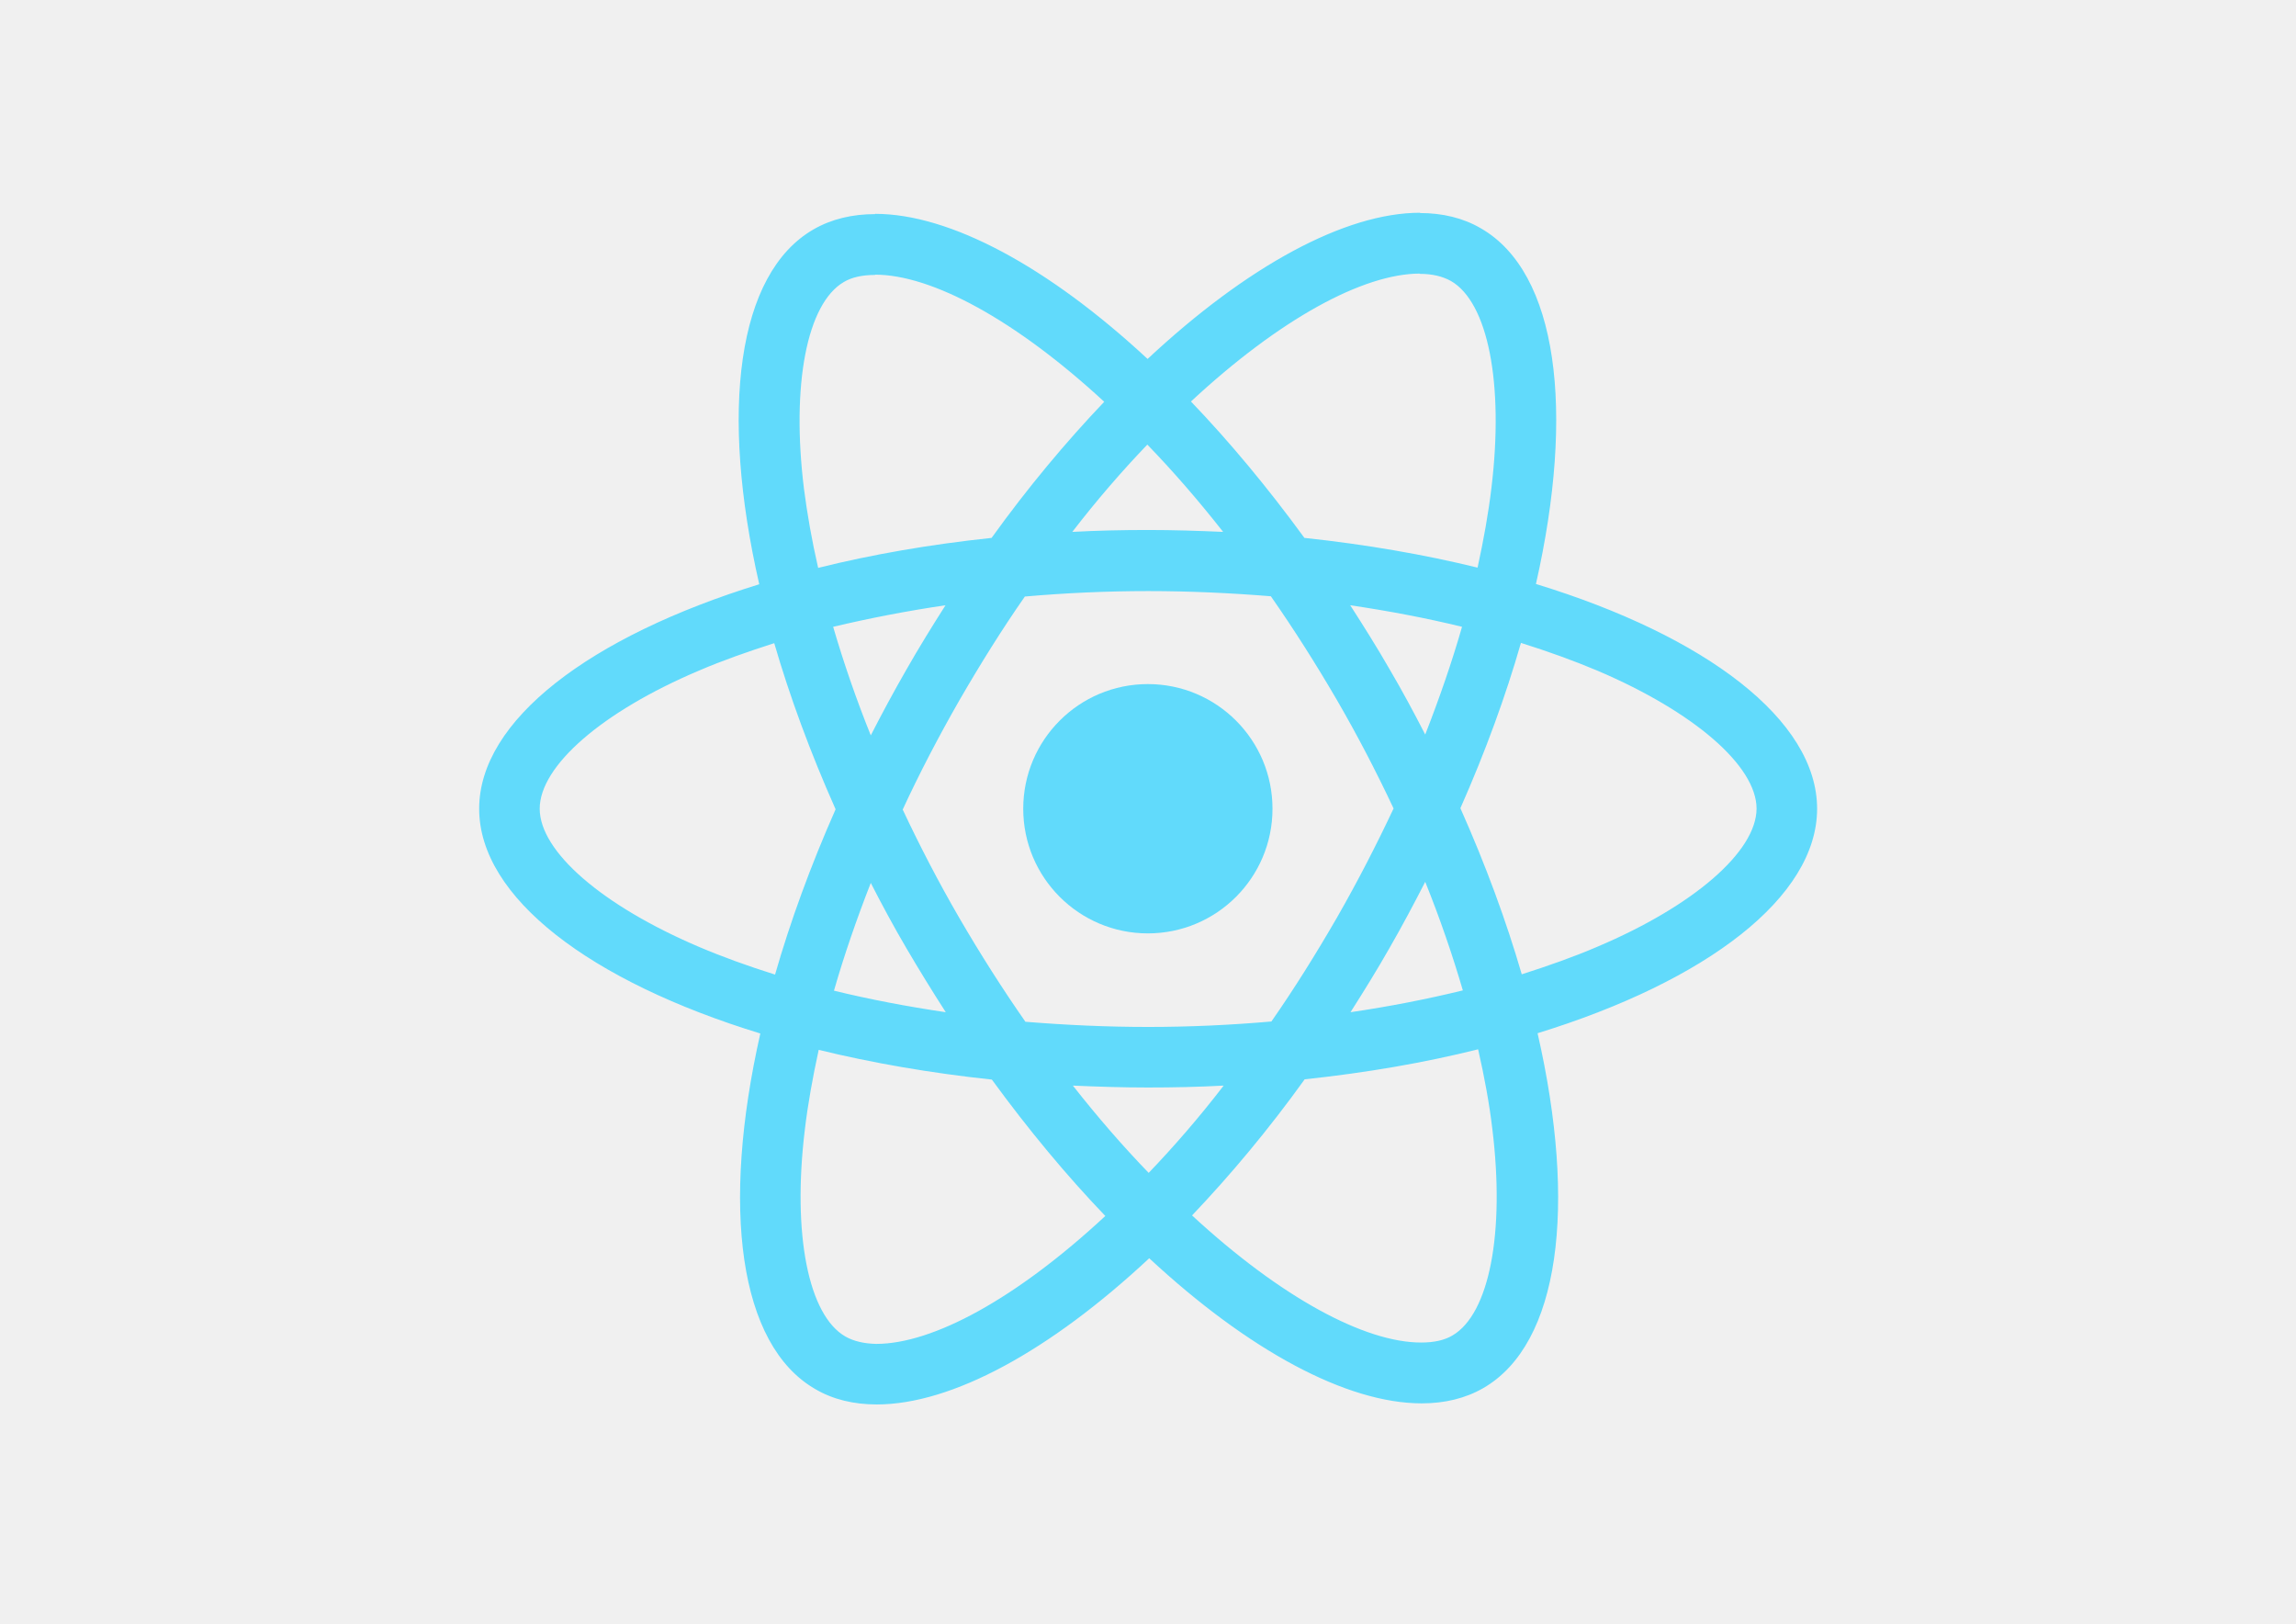
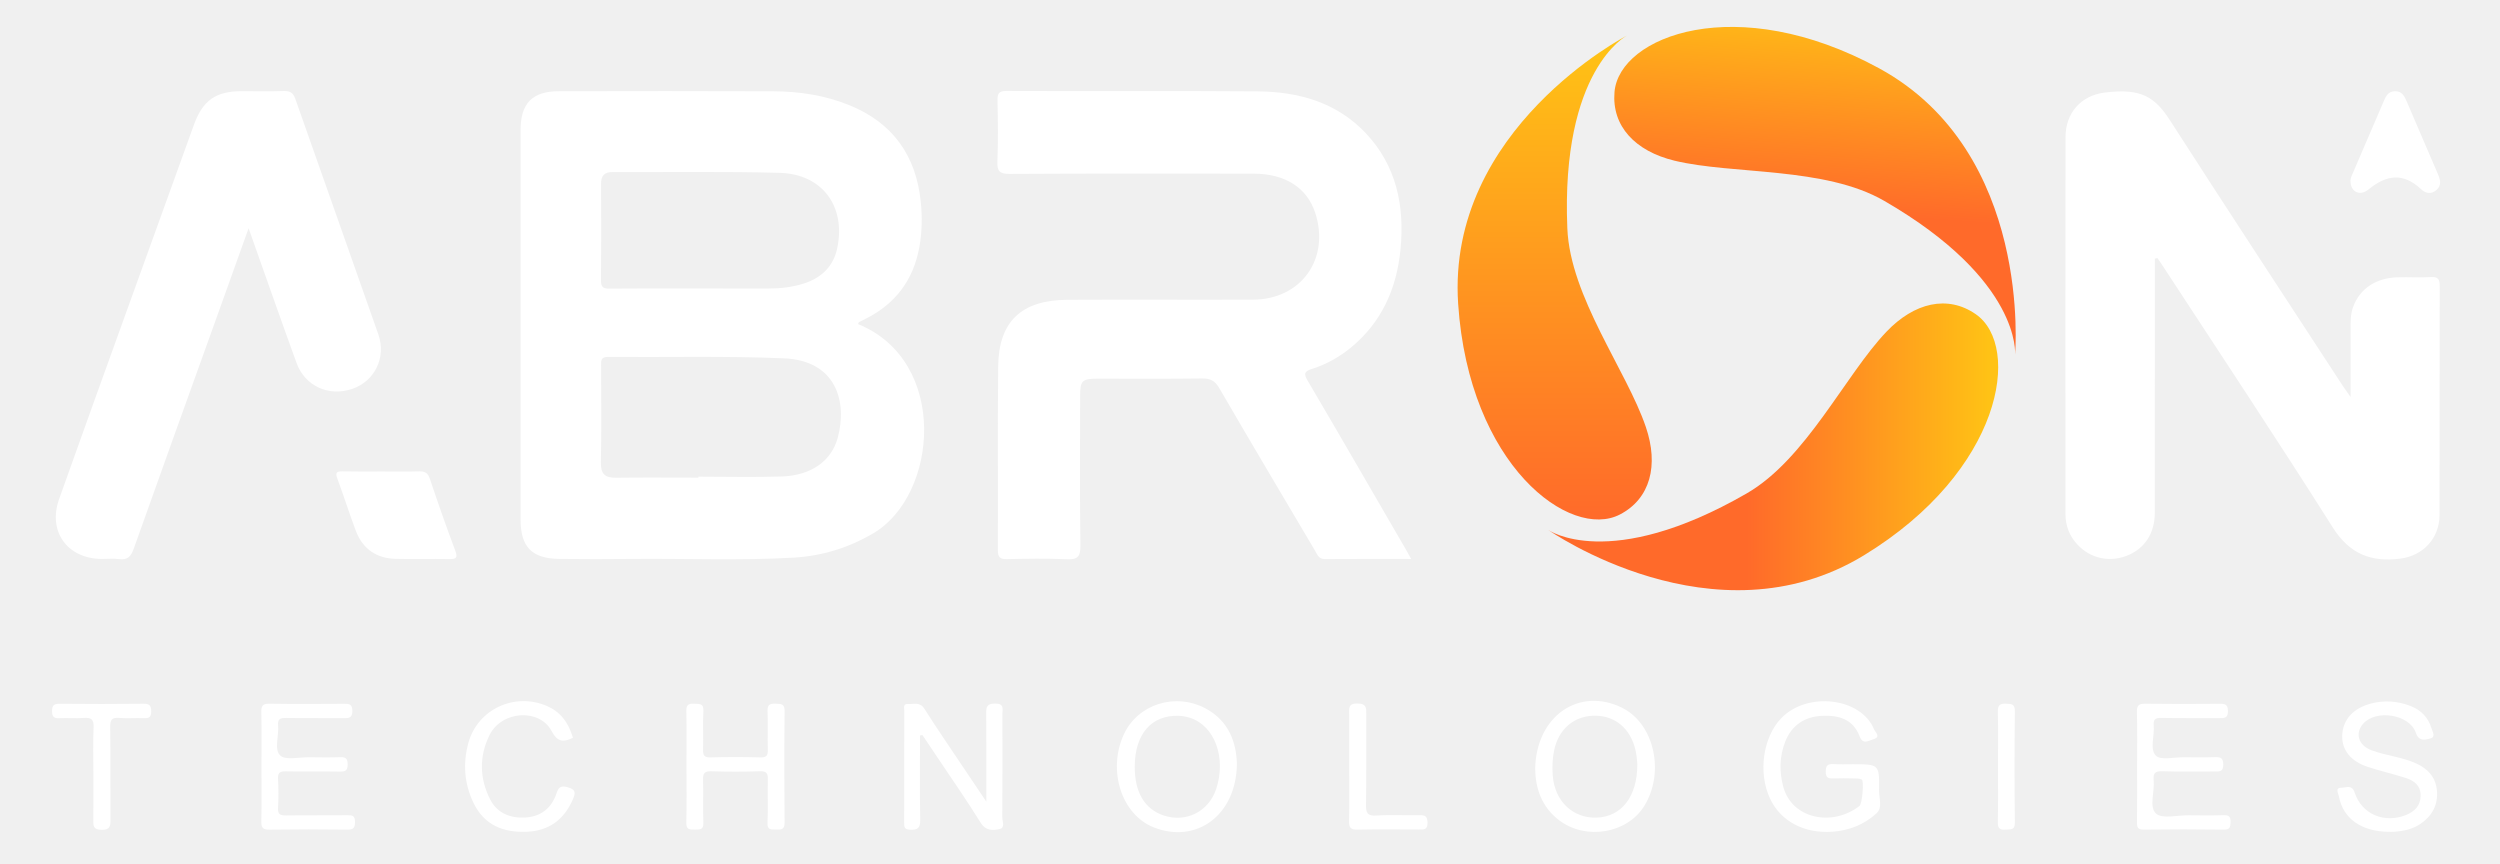
- <svg xmlns="http://www.w3.org/2000/svg" viewBox="0 0 841.9 595.3">
-   <g fill="#61DAFB">
-     <path d="M666.3 296.5c0-32.5-40.7-63.3-103.1-82.4 14.4-63.6 8-114.2-20.2-130.4-6.5-3.8-14.1-5.6-22.4-5.6v22.3c4.6 0 8.3.9 11.4 2.6 13.6 7.8 19.5 37.5 14.9 75.7-1.1 9.4-2.9 19.3-5.1 29.4-19.6-4.8-41-8.5-63.5-10.9-13.5-18.5-27.5-35.3-41.6-50 32.6-30.3 63.2-46.9 84-46.9V78c-27.5 0-63.5 19.6-99.9 53.6-36.4-33.8-72.4-53.2-99.9-53.2v22.3c20.7 0 51.4 16.5 84 46.6-14 14.7-28 31.4-41.3 49.9-22.6 2.4-44 6.1-63.6 11-2.3-10-4-19.7-5.2-29-4.7-38.2 1.1-67.9 14.6-75.8 3-1.8 6.9-2.6 11.5-2.6V78.5c-8.4 0-16 1.8-22.6 5.6-28.1 16.2-34.4 66.7-19.9 130.1-62.2 19.2-102.7 49.9-102.7 82.3 0 32.5 40.7 63.3 103.1 82.4-14.4 63.6-8 114.2 20.2 130.4 6.5 3.8 14.1 5.6 22.5 5.6 27.5 0 63.5-19.6 99.9-53.6 36.4 33.8 72.4 53.2 99.9 53.2 8.4 0 16-1.8 22.6-5.6 28.1-16.2 34.4-66.7 19.9-130.1 62-19.1 102.5-49.9 102.5-82.3zm-130.2-66.7c-3.7 12.9-8.3 26.2-13.5 39.5-4.1-8-8.4-16-13.1-24-4.6-8-9.5-15.8-14.4-23.4 14.2 2.1 27.9 4.7 41 7.9zm-45.8 106.5c-7.8 13.5-15.8 26.3-24.1 38.2-14.9 1.3-30 2-45.2 2-15.1 0-30.2-.7-45-1.9-8.3-11.9-16.4-24.6-24.2-38-7.6-13.1-14.5-26.4-20.8-39.8 6.2-13.4 13.2-26.8 20.7-39.9 7.8-13.5 15.8-26.3 24.1-38.2 14.9-1.3 30-2 45.2-2 15.1 0 30.2.7 45 1.9 8.3 11.9 16.4 24.6 24.2 38 7.6 13.1 14.5 26.4 20.8 39.8-6.3 13.4-13.2 26.8-20.7 39.9zm32.3-13c5.4 13.4 10 26.8 13.8 39.8-13.1 3.2-26.9 5.9-41.2 8 4.9-7.7 9.8-15.6 14.4-23.7 4.6-8 8.9-16.1 13-24.1zM421.2 430c-9.3-9.6-18.6-20.3-27.8-32 9 .4 18.2.7 27.5.7 9.4 0 18.7-.2 27.8-.7-9 11.7-18.3 22.4-27.5 32zm-74.4-58.9c-14.2-2.1-27.9-4.7-41-7.9 3.7-12.9 8.3-26.2 13.5-39.5 4.1 8 8.4 16 13.1 24 4.7 8 9.5 15.8 14.4 23.4zM420.7 163c9.3 9.6 18.6 20.3 27.8 32-9-.4-18.2-.7-27.5-.7-9.4 0-18.7.2-27.8.7 9-11.7 18.3-22.4 27.5-32zm-74 58.9c-4.9 7.7-9.8 15.6-14.4 23.7-4.6 8-8.9 16-13 24-5.4-13.4-10-26.8-13.8-39.8 13.1-3.1 26.9-5.8 41.2-7.9zm-90.5 125.2c-35.4-15.1-58.3-34.9-58.3-50.6 0-15.7 22.9-35.6 58.3-50.6 8.6-3.7 18-7 27.7-10.1 5.7 19.6 13.2 40 22.5 60.9-9.2 20.8-16.6 41.1-22.2 60.6-9.9-3.1-19.3-6.5-28-10.2zM310 490c-13.6-7.8-19.5-37.5-14.9-75.7 1.1-9.4 2.9-19.3 5.1-29.4 19.6 4.8 41 8.5 63.5 10.9 13.5 18.5 27.5 35.3 41.6 50-32.6 30.3-63.2 46.9-84 46.9-4.5-.1-8.3-1-11.3-2.7zm237.2-76.2c4.7 38.2-1.1 67.9-14.6 75.8-3 1.8-6.9 2.6-11.5 2.6-20.7 0-51.4-16.5-84-46.6 14-14.7 28-31.4 41.3-49.9 22.6-2.4 44-6.1 63.6-11 2.3 10.1 4.1 19.8 5.2 29.1zm38.5-66.7c-8.6 3.7-18 7-27.7 10.1-5.7-19.6-13.2-40-22.5-60.9 9.2-20.8 16.6-41.1 22.2-60.6 9.9 3.1 19.3 6.5 28.1 10.2 35.4 15.1 58.3 34.9 58.3 50.6-.1 15.7-23 35.6-58.4 50.6zM320.8 78.4z" />
-     <circle cx="420.9" cy="296.5" r="45.7" />
-     <path d="M520.5 78.1z" />
+ <svg xmlns="http://www.w3.org/2000/svg" width="136" height="47" viewBox="0 0 136 47" fill="none">
+   <g clip-path="url(#clip0_28_141)">
+     <g clip-path="url(#clip1_28_141)">
+       <path fill-rule="evenodd" clip-rule="evenodd" d="M46.676 17.629C51.639 19.651 51.026 26.935 47.516 29.005C46.161 29.805 44.715 30.247 43.166 30.336C40.245 30.503 37.32 30.378 34.398 30.406C33.072 30.42 31.747 30.422 30.421 30.405C28.934 30.385 28.321 29.757 28.32 28.271C28.318 21.201 28.318 14.132 28.32 7.064C28.321 5.622 28.963 4.966 30.391 4.963C34.283 4.956 38.175 4.949 42.067 4.966C43.482 4.972 44.873 5.184 46.195 5.718C48.568 6.677 49.838 8.471 50.091 10.989C50.173 11.802 50.161 12.624 50.013 13.441C49.686 15.247 48.7 16.543 47.062 17.355C46.95 17.41 46.837 17.466 46.726 17.525C46.715 17.531 46.711 17.558 46.676 17.629ZM37.992 25.984C37.992 25.966 37.992 25.948 37.992 25.931C39.504 25.931 41.017 25.97 42.528 25.921C44.108 25.869 45.222 25.093 45.569 23.827C46.107 21.867 45.502 19.613 42.644 19.493C39.456 19.359 36.258 19.441 33.065 19.417C32.668 19.414 32.699 19.65 32.7 19.91C32.703 21.655 32.727 23.4 32.688 25.143C32.673 25.784 32.906 25.997 33.517 25.989C35.008 25.97 36.499 25.984 37.992 25.984ZM37.704 15.694C39.072 15.694 40.439 15.691 41.807 15.695C42.464 15.697 43.111 15.621 43.734 15.421C44.682 15.116 45.334 14.5 45.545 13.504C46.027 11.23 44.736 9.466 42.413 9.403C39.386 9.321 36.355 9.372 33.325 9.359C32.865 9.358 32.693 9.567 32.697 10.015C32.708 11.762 32.712 13.508 32.693 15.254C32.689 15.626 32.816 15.705 33.161 15.701C34.674 15.684 36.189 15.694 37.704 15.694Z" fill="white" />
+       <path fill-rule="evenodd" clip-rule="evenodd" d="M76.767 30.408C75.131 30.408 73.6 30.402 72.068 30.413C71.732 30.415 71.662 30.166 71.538 29.957C69.796 27.012 68.046 24.072 66.328 21.113C66.092 20.707 65.84 20.583 65.388 20.589C63.494 20.614 61.6 20.599 59.706 20.6C58.87 20.601 58.761 20.702 58.759 21.538C58.755 24.253 58.735 26.968 58.775 29.681C58.785 30.319 58.588 30.45 58.001 30.422C56.93 30.374 55.855 30.394 54.782 30.416C54.399 30.425 54.282 30.318 54.283 29.922C54.299 26.597 54.268 23.273 54.3 19.948C54.323 17.498 55.556 16.323 58.065 16.309C61.432 16.291 64.799 16.314 68.166 16.301C70.783 16.292 72.362 14.077 71.55 11.584C71.102 10.211 69.916 9.449 68.194 9.447C63.775 9.444 59.356 9.434 54.937 9.461C54.367 9.464 54.236 9.311 54.259 8.766C54.304 7.674 54.287 6.578 54.264 5.485C54.256 5.103 54.318 4.947 54.762 4.948C59.307 4.967 63.853 4.935 68.398 4.97C70.627 4.988 72.702 5.559 74.292 7.239C75.969 9.01 76.414 11.201 76.189 13.552C75.984 15.68 75.174 17.527 73.48 18.915C72.855 19.427 72.156 19.817 71.395 20.06C70.945 20.205 70.909 20.325 71.148 20.729C72.958 23.805 74.741 26.896 76.532 29.982C76.594 30.09 76.652 30.201 76.767 30.408Z" fill="white" />
+       <path fill-rule="evenodd" clip-rule="evenodd" d="M117.224 14.074C117.224 14.302 117.224 14.531 117.224 14.759C117.224 19.134 117.228 23.509 117.222 27.885C117.221 29.029 116.655 29.871 115.67 30.243C114.725 30.601 113.708 30.368 113.015 29.628C112.578 29.162 112.363 28.603 112.362 27.968C112.359 21.132 112.355 14.296 112.365 7.458C112.366 6.164 113.185 5.205 114.479 5.038C116.501 4.777 117.239 5.289 118.067 6.577C121.166 11.399 124.315 16.188 127.446 20.989C127.548 21.144 127.658 21.292 127.871 21.597C127.871 20.265 127.87 19.104 127.871 17.943C127.872 17.523 127.859 17.104 128.01 16.697C128.373 15.714 129.234 15.122 130.414 15.086C131.023 15.067 131.636 15.11 132.244 15.073C132.66 15.048 132.722 15.22 132.721 15.584C132.71 19.728 132.719 23.873 132.711 28.016C132.708 29.285 131.815 30.239 130.555 30.393C128.978 30.586 127.815 30.136 126.9 28.689C123.872 23.898 120.731 19.178 117.632 14.431C117.545 14.297 117.452 14.167 117.361 14.036C117.315 14.049 117.269 14.062 117.224 14.074Z" fill="white" />
+       <path fill-rule="evenodd" clip-rule="evenodd" d="M13.524 12.417C12.884 14.203 12.299 15.837 11.713 17.471C10.231 21.596 8.742 25.72 7.275 29.849C7.126 30.27 6.939 30.478 6.473 30.415C6.162 30.374 5.843 30.411 5.527 30.407C3.657 30.39 2.591 28.909 3.216 27.148C4.408 23.788 5.624 20.437 6.832 17.083C8.069 13.65 9.309 10.218 10.55 6.787C11.031 5.457 11.742 4.961 13.15 4.96C13.907 4.96 14.666 4.978 15.423 4.952C15.768 4.94 15.943 5.03 16.065 5.377C17.563 9.652 19.088 13.918 20.583 18.194C21.023 19.453 20.379 20.736 19.167 21.154C17.895 21.592 16.593 21.011 16.133 19.747C15.266 17.365 14.43 14.969 13.524 12.417Z" fill="white" />
+       <path fill-rule="evenodd" clip-rule="evenodd" d="M20.771 25.649C21.444 25.649 22.117 25.663 22.789 25.642C23.106 25.632 23.274 25.718 23.384 26.043C23.823 27.355 24.28 28.66 24.766 29.954C24.915 30.35 24.814 30.42 24.439 30.413C23.472 30.397 22.504 30.425 21.538 30.402C20.488 30.379 19.736 29.871 19.361 28.885C19.004 27.947 18.706 26.984 18.354 26.042C18.235 25.723 18.296 25.636 18.627 25.642C19.342 25.659 20.057 25.649 20.771 25.649Z" fill="white" />
+       <path fill-rule="evenodd" clip-rule="evenodd" d="M50.049 40.008C50.049 41.538 50.03 43.068 50.06 44.597C50.07 45.063 49.902 45.16 49.486 45.135C49.216 45.118 49.185 45.006 49.186 44.785C49.191 42.745 49.188 40.703 49.192 38.662C49.192 38.516 49.113 38.279 49.39 38.298C49.7 38.319 50.037 38.162 50.286 38.555C50.959 39.619 51.677 40.659 52.377 41.707C52.767 42.288 53.158 42.869 53.655 43.609C53.655 41.888 53.663 40.362 53.65 38.836C53.646 38.476 53.667 38.273 54.135 38.273C54.644 38.271 54.531 38.57 54.531 38.841C54.534 40.715 54.539 42.587 54.524 44.459C54.522 44.676 54.7 45.033 54.373 45.102C54.009 45.176 53.631 45.213 53.346 44.754C52.572 43.506 51.728 42.3 50.912 41.078C50.669 40.715 50.426 40.35 50.182 39.988C50.137 39.994 50.093 40.002 50.049 40.008Z" fill="white" />
+       <path fill-rule="evenodd" clip-rule="evenodd" d="M100.777 41.574C102.227 41.574 102.242 41.574 102.219 42.982C102.211 43.407 102.431 43.926 102.08 44.247C101.414 44.853 100.588 45.185 99.682 45.246C98.131 45.353 96.867 44.67 96.29 43.444C95.632 42.044 95.901 40.108 96.898 39.072C98.319 37.597 101.255 37.946 101.954 39.688C102.009 39.823 102.353 40.088 101.907 40.216C101.629 40.297 101.343 40.531 101.159 40.046C100.8 39.104 99.999 38.898 99.108 38.942C98.165 38.989 97.468 39.455 97.119 40.339C96.803 41.144 96.785 41.985 97.015 42.817C97.495 44.558 99.69 44.984 101.156 43.844C101.306 43.727 101.415 42.474 101.277 42.406C101.137 42.338 100.952 42.35 100.787 42.346C100.451 42.339 100.114 42.335 99.777 42.347C99.502 42.356 99.313 42.351 99.319 41.963C99.323 41.598 99.471 41.552 99.767 41.567C100.103 41.588 100.44 41.574 100.777 41.574Z" fill="white" />
+       <path fill-rule="evenodd" clip-rule="evenodd" d="M67.288 41.545C67.261 44.359 65.072 45.926 62.757 45.006C61.004 44.309 60.234 41.894 61.143 39.938C61.901 38.307 63.944 37.657 65.593 38.545C66.869 39.232 67.252 40.412 67.288 41.545ZM61.73 41.689C61.722 43.089 62.258 44.004 63.289 44.357C64.507 44.773 65.746 44.158 66.156 42.932C66.724 41.234 66.085 39.479 64.736 39.05C64.538 38.987 64.327 38.947 64.121 38.94C62.641 38.89 61.739 39.932 61.73 41.689Z" fill="white" />
+       <path fill-rule="evenodd" clip-rule="evenodd" d="M83.513 41.836C83.559 38.93 85.935 37.336 88.27 38.518C90.001 39.393 90.58 42.044 89.436 43.863C88.503 45.342 86.284 45.72 84.831 44.633C83.86 43.905 83.53 42.874 83.513 41.836ZM89.07 41.594C89.056 41.332 89.027 40.958 88.915 40.593C88.578 39.498 87.716 38.874 86.614 38.938C85.561 38.997 84.781 39.712 84.548 40.802C84.45 41.258 84.436 41.719 84.469 42.178C84.566 43.579 85.563 44.527 86.865 44.479C88.205 44.429 89.07 43.342 89.07 41.594Z" fill="white" />
+       <path fill-rule="evenodd" clip-rule="evenodd" d="M129.952 45.251C128.464 45.24 127.456 44.53 127.234 43.314C127.204 43.15 127.004 42.851 127.387 42.851C127.63 42.851 127.946 42.66 128.095 43.121C128.476 44.292 129.708 44.811 130.887 44.336C131.34 44.152 131.668 43.85 131.682 43.309C131.698 42.741 131.338 42.471 130.872 42.321C130.195 42.103 129.498 41.945 128.821 41.724C127.877 41.416 127.392 40.802 127.417 40.009C127.445 39.152 128.014 38.527 128.977 38.274C129.714 38.08 130.431 38.134 131.137 38.408C131.7 38.625 132.089 39.024 132.265 39.597C132.322 39.781 132.52 40.092 132.224 40.169C131.96 40.236 131.593 40.372 131.421 39.861C131.082 38.86 129.257 38.571 128.556 39.371C128.1 39.892 128.292 40.542 128.999 40.81C129.804 41.114 130.681 41.177 131.467 41.543C132.102 41.84 132.515 42.308 132.571 43.032C132.63 43.795 132.305 44.379 131.693 44.806C131.268 45.102 130.775 45.208 130.266 45.247C130.163 45.257 130.058 45.251 129.952 45.251Z" fill="white" />
+       <path fill-rule="evenodd" clip-rule="evenodd" d="M127.87 9.884C127.846 9.707 127.943 9.539 128.016 9.367C128.56 8.1 129.109 6.833 129.65 5.565C129.776 5.269 129.893 4.97 130.285 4.962C130.677 4.954 130.807 5.243 130.935 5.541C131.494 6.849 132.053 8.156 132.618 9.461C132.749 9.765 132.839 10.066 132.554 10.327C132.269 10.587 131.954 10.527 131.704 10.291C130.742 9.387 129.833 9.499 128.854 10.301C128.379 10.692 127.885 10.44 127.87 9.884Z" fill="white" />
+       <path fill-rule="evenodd" clip-rule="evenodd" d="M14.224 41.77C14.224 40.76 14.239 39.749 14.216 38.741C14.208 38.391 14.297 38.276 14.663 38.282C16.009 38.303 17.355 38.296 18.702 38.287C18.982 38.286 19.169 38.29 19.168 38.673C19.167 39.045 19.001 39.071 18.71 39.068C17.659 39.057 16.606 39.073 15.555 39.057C15.243 39.052 15.095 39.114 15.128 39.466C15.182 40.025 14.899 40.769 15.241 41.095C15.531 41.373 16.272 41.187 16.813 41.194C17.381 41.202 17.95 41.21 18.517 41.19C18.818 41.179 18.912 41.278 18.912 41.583C18.912 41.889 18.816 41.979 18.516 41.975C17.527 41.958 16.539 41.981 15.55 41.962C15.229 41.955 15.106 42.033 15.125 42.375C15.154 42.899 15.156 43.429 15.125 43.951C15.104 44.305 15.244 44.363 15.556 44.36C16.67 44.344 17.785 44.36 18.9 44.348C19.173 44.345 19.314 44.378 19.313 44.712C19.312 45.043 19.223 45.137 18.89 45.132C17.481 45.113 16.071 45.112 14.661 45.133C14.294 45.139 14.208 45.022 14.216 44.673C14.239 43.706 14.224 42.738 14.224 41.77Z" fill="white" />
+       <path fill-rule="evenodd" clip-rule="evenodd" d="M116.257 41.695C116.257 40.706 116.275 39.716 116.248 38.728C116.238 38.361 116.362 38.278 116.709 38.283C118.054 38.302 119.401 38.297 120.747 38.286C121.042 38.284 121.198 38.319 121.2 38.684C121.202 39.072 121.005 39.068 120.73 39.065C119.678 39.058 118.626 39.076 117.575 39.054C117.24 39.048 117.131 39.149 117.162 39.476C117.214 40.035 116.933 40.757 117.28 41.107C117.546 41.374 118.272 41.188 118.795 41.194C119.363 41.2 119.932 41.208 120.499 41.189C120.801 41.18 120.944 41.234 120.947 41.593C120.951 41.987 120.743 41.971 120.473 41.969C119.527 41.963 118.578 41.99 117.633 41.956C117.229 41.941 117.123 42.07 117.16 42.448C117.22 43.069 116.897 43.901 117.287 44.256C117.625 44.563 118.444 44.345 119.051 44.351C119.682 44.357 120.314 44.366 120.944 44.346C121.235 44.336 121.355 44.407 121.342 44.724C121.33 44.996 121.311 45.137 120.973 45.132C119.522 45.111 118.07 45.112 116.619 45.131C116.287 45.135 116.248 45 116.252 44.724C116.266 43.715 116.257 42.705 116.257 41.695Z" fill="white" />
+       <path fill-rule="evenodd" clip-rule="evenodd" d="M37.344 41.666C37.344 40.678 37.358 39.688 37.337 38.7C37.329 38.366 37.43 38.262 37.758 38.283C38.038 38.302 38.288 38.241 38.264 38.683C38.226 39.374 38.267 40.07 38.247 40.764C38.239 41.072 38.295 41.213 38.651 41.203C39.555 41.177 40.46 41.177 41.363 41.203C41.715 41.214 41.779 41.083 41.769 40.772C41.75 40.08 41.783 39.383 41.755 38.691C41.741 38.341 41.869 38.268 42.186 38.281C42.478 38.295 42.689 38.262 42.683 38.69C42.66 40.709 42.662 42.727 42.682 44.746C42.685 45.128 42.507 45.142 42.226 45.127C41.977 45.112 41.732 45.189 41.752 44.763C41.791 43.987 41.749 43.206 41.77 42.43C41.779 42.101 41.729 41.944 41.34 41.956C40.458 41.987 39.574 41.985 38.692 41.958C38.323 41.946 38.235 42.073 38.246 42.42C38.27 43.197 38.231 43.977 38.263 44.754C38.279 45.15 38.069 45.129 37.799 45.129C37.53 45.128 37.324 45.151 37.335 44.755C37.363 43.727 37.344 42.696 37.344 41.666Z" fill="white" />
+       <path fill-rule="evenodd" clip-rule="evenodd" d="M31.168 40.135C30.668 40.377 30.337 40.393 30.009 39.772C29.349 38.523 27.294 38.659 26.635 39.98C26.058 41.136 26.08 42.352 26.671 43.5C27.052 44.241 27.767 44.521 28.58 44.473C29.417 44.423 29.994 43.972 30.266 43.181C30.377 42.857 30.469 42.715 30.867 42.822C31.305 42.94 31.329 43.105 31.169 43.474C30.69 44.585 29.865 45.2 28.653 45.248C27.38 45.3 26.339 44.888 25.755 43.669C25.252 42.621 25.176 41.521 25.48 40.413C25.984 38.581 27.996 37.649 29.749 38.405C30.457 38.709 30.914 39.267 31.168 40.135Z" fill="white" />
+       <path fill-rule="evenodd" clip-rule="evenodd" d="M5.08 42.084C5.08 41.244 5.054 40.402 5.091 39.563C5.11 39.132 4.959 39.028 4.562 39.056C4.123 39.088 3.679 39.05 3.239 39.069C2.955 39.082 2.836 39.017 2.832 38.696C2.828 38.353 2.949 38.283 3.265 38.285C4.778 38.3 6.291 38.302 7.804 38.284C8.138 38.28 8.223 38.38 8.226 38.707C8.228 39.044 8.077 39.077 7.809 39.068C7.369 39.052 6.925 39.09 6.486 39.055C6.102 39.026 5.989 39.139 5.995 39.535C6.018 41.216 5.998 42.896 6.01 44.578C6.012 44.935 5.997 45.149 5.524 45.143C5.075 45.138 5.071 44.93 5.076 44.604C5.088 43.766 5.08 42.925 5.08 42.084Z" fill="white" />
+       <path fill-rule="evenodd" clip-rule="evenodd" d="M73.397 41.708C73.397 40.762 73.399 39.814 73.395 38.868C73.394 38.552 73.324 38.264 73.846 38.27C74.329 38.275 74.327 38.497 74.325 38.845C74.315 40.485 74.337 42.127 74.311 43.767C74.304 44.214 74.376 44.399 74.882 44.366C75.656 44.314 76.437 44.363 77.215 44.346C77.518 44.34 77.648 44.392 77.657 44.747C77.667 45.147 77.46 45.127 77.193 45.125C76.079 45.121 74.963 45.11 73.848 45.132C73.488 45.139 73.38 45.032 73.389 44.673C73.411 43.686 73.397 42.696 73.397 41.708Z" fill="white" />
+       <path fill-rule="evenodd" clip-rule="evenodd" d="M108.69 41.694C108.69 40.709 108.706 39.724 108.683 38.739C108.675 38.393 108.76 38.263 109.127 38.28C109.435 38.295 109.614 38.293 109.609 38.703C109.586 40.715 109.584 42.727 109.609 44.739C109.615 45.189 109.368 45.106 109.099 45.131C108.765 45.16 108.675 45.041 108.682 44.713C108.704 43.707 108.69 42.7 108.69 41.694Z" fill="white" />
+       <path d="M88.499 1.938C88.499 1.938 84.904 3.784 85.263 12.425C85.417 16.156 88.488 20.151 89.534 23.229C90.244 25.314 89.779 27.123 88.13 27.985C85.426 29.4 79.911 25.329 79.323 16.524C78.689 7.007 88.499 1.938 88.499 1.938Z" fill="url(#paint0_linear_28_141)" />
+       <path d="M109.619 19.281C109.619 19.281 109.987 15.257 102.501 10.926C99.27 9.056 94.251 9.507 91.091 8.741C88.95 8.221 87.673 6.86 87.829 5.005C88.084 1.963 94.478 -0.51 102.225 3.716C110.599 8.282 109.619 19.281 109.619 19.281Z" fill="url(#paint1_linear_28_141)" />
+       <path d="M84.225 28.829C84.225 28.829 87.526 31.16 95.02 26.842C98.254 24.977 100.374 20.405 102.618 18.051C104.137 16.457 105.955 16.031 107.484 17.094C109.99 18.836 108.936 25.609 101.402 30.207C93.261 35.176 84.225 28.829 84.225 28.829Z" fill="url(#paint2_linear_28_141)" />
+     </g>
  </g>
+   <defs>
+     <linearGradient id="paint0_linear_28_141" x1="84.575" y1="28.261" x2="84.575" y2="2.494" gradientUnits="userSpaceOnUse">
+       <stop stop-color="#FF6A2A" />
+       <stop offset="1" stop-color="#FFC215" />
+     </linearGradient>
+     <linearGradient id="paint1_linear_28_141" x1="98.641" y1="13.536" x2="99.617" y2="-0.017" gradientUnits="userSpaceOnUse">
+       <stop offset="0.151" stop-color="#FF6A2A" />
+       <stop offset="1" stop-color="#FFC215" />
+     </linearGradient>
+     <linearGradient id="paint2_linear_28_141" x1="84.227" y1="24.309" x2="108.185" y2="24.309" gradientUnits="userSpaceOnUse">
+       <stop offset="0.451" stop-color="#FF6A2A" />
+       <stop offset="1" stop-color="#FFC215" />
+     </linearGradient>
+     <clipPath id="clip0_28_141">
+       <rect width="135" height="46" fill="white" transform="translate(0.287109 0.791016)" />
+     </clipPath>
+     <clipPath id="clip1_28_141">
+       <rect width="135" height="47.5" fill="white" transform="translate(0.287109 -0.208984)" />
+     </clipPath>
+   </defs>
</svg>
